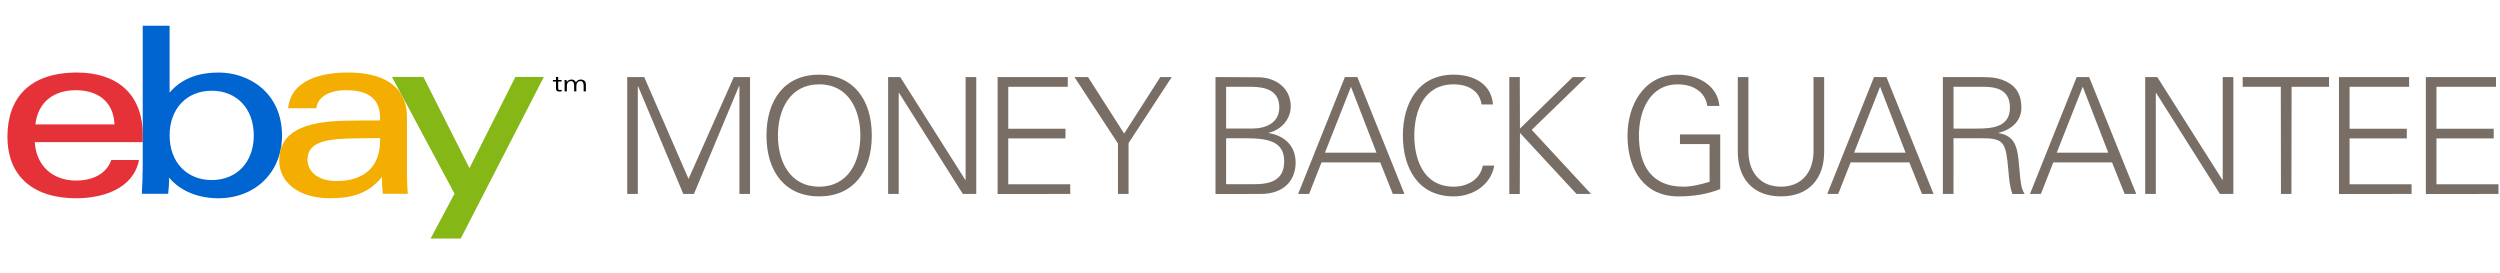
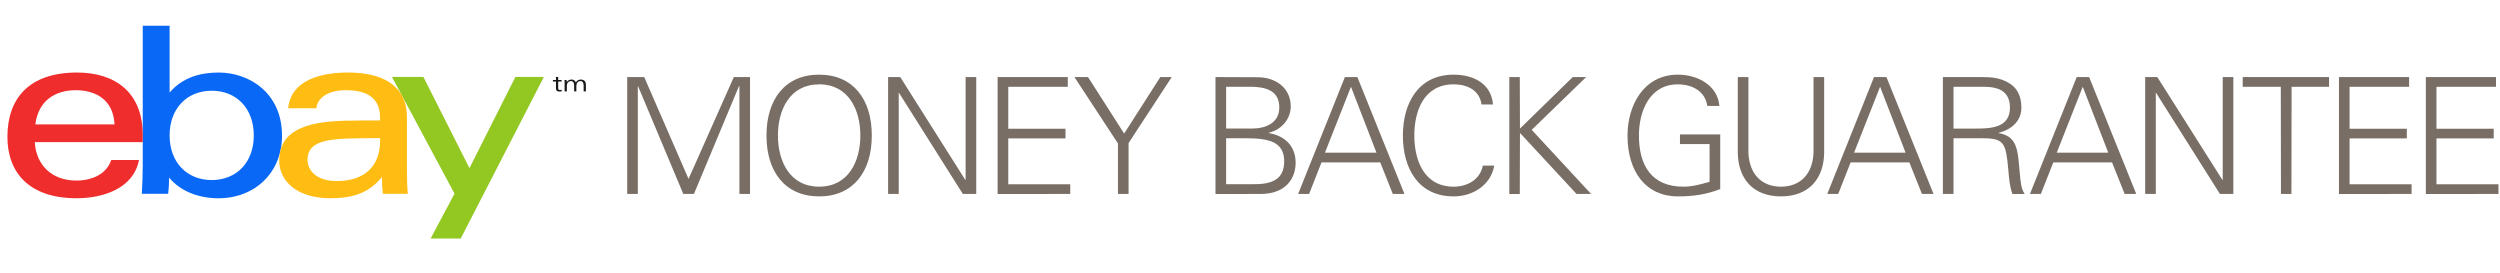
<svg xmlns="http://www.w3.org/2000/svg" viewBox="0 0 147 16">
-   <path d="m31.978 4.525-4.887 9.5h-1.77l1.405-2.638-3.678-6.862h1.849l2.707 5.362 2.7-5.362h1.674Z" fill="#85B717" />
-   <path d="M32.822 4.523h-.131v.18h-.18v.09h.18v.396c0 .15.075.194.208.194a.918.918 0 0 0 .128-.009v-.091a.775.775 0 0 1-.102.009c-.083 0-.103-.04-.103-.111v-.387h.2v-.09h-.2v-.181Zm.372.19c.003.05.005.095.005.141v.52h.132v-.325c0-.198.127-.281.243-.281.122 0 .185.083.185.262v.344h.131v-.306c0-.22.12-.3.236-.3.144 0 .192.107.192.271v.336h.133v-.386c0-.218-.12-.312-.312-.312a.322.322 0 0 0-.28.17c-.04-.114-.135-.17-.249-.17a.339.339 0 0 0-.285.145h-.003c0-.047-.003-.084-.005-.119h-.123v.01Z" />
+   <path d="m31.978 4.525-4.887 9.5h-1.77l1.405-2.638-3.678-6.862h1.849l2.707 5.362 2.7-5.362h1.674Z" fill="#92C821" />
+   <path d="M32.822 4.523h-.131v.18h-.18v.09h.18v.396c0 .15.075.194.208.194a.918.918 0 0 0 .128-.009v-.091a.775.775 0 0 1-.102.009c-.083 0-.103-.04-.103-.111v-.387h.2v-.09h-.2v-.181Zm.372.19c.003.05.005.095.005.141v.52h.132v-.325c0-.198.127-.281.243-.281.122 0 .185.083.185.262v.344h.131v-.306c0-.22.12-.3.236-.3.144 0 .192.107.192.271v.336h.133v-.386c0-.218-.12-.312-.312-.312a.322.322 0 0 0-.28.17c-.04-.114-.135-.17-.249-.17a.339.339 0 0 0-.285.145h-.003c0-.047-.003-.084-.005-.119h-.123v.01Z" fill="#191919" />
  <path d="M146.91 11.405v-.572h-3.646V8.139h3.366v-.571h-3.366V5.103h3.501v-.572h-4.125v6.875l4.27-.001Zm-5.109 0v-.572h-3.646V8.139h3.366v-.571h-3.366V5.103h3.501v-.572h-4.125v6.875l4.27-.001Zm-7.681 0h.616l.01-6.303h2.202V4.53h-5.077v.572h2.24l.009 6.303Zm-7.983 0h.625v-5.94h.019l3.751 5.94h.789V4.53h-.625v6.046h-.02l-3.828-6.046h-.711v6.875Zm-5.402-1.856-.731 1.856h-.643l2.75-6.875h.73l2.771 6.875h-.683l-.741-1.856h-3.453Zm1.731-4.447-1.529 3.875h3.029l-1.5-3.875Zm-5.878 3.028h-1.721l-.001 3.275h-.625V4.532h2.271c.605 0 1.105.038 1.634.362.481.286.712.78.712 1.438 0 .743-.529 1.275-1.337 1.476v.02c.886.141 1.076.731 1.164 1.53.032.283.053.527.071.74.055.629.087.995.295 1.308h-.722c-.163-.455-.201-.938-.24-1.421l-.001-.008c-.143-1.57-.241-1.846-1.5-1.846Zm-1.721-3.028V7.56h1.338c.884 0 1.98-.058 1.98-1.229 0-1.243-1.103-1.234-1.786-1.228h-1.532Zm-6.05 4.447-.73 1.856h-.645l2.75-6.875h.731l2.77 6.875h-.682l-.742-1.856h-3.452Zm1.732-4.447-1.529 3.875h3.028l-1.499-3.875Zm-8.367-.572v4.456c.02 1.475.856 2.561 2.539 2.561 1.683 0 2.52-1.086 2.539-2.56V4.53h-.625v4.447c-.049 1.247-.769 1.999-1.914 1.999-1.144 0-1.866-.752-1.914-1.999V4.53h-.625Zm-3.4 3.372v.57h1.741v2.218c-.49.143-1.019.286-1.538.286-1.876 0-2.616-1.256-2.616-3.007 0-1.427.626-3.009 2.29-3.009.825 0 1.605.39 1.729 1.267h.712c-.106-1.22-1.288-1.837-2.441-1.837-2.01 0-2.962 1.807-2.962 3.579 0 2.112 1.068 3.579 2.962 3.579.893 0 1.652-.105 2.49-.43V7.903l-2.367-.001Zm-9.418 3.503.01-3.59 3.326 3.59h.856l-3.49-3.77 3.202-3.105h-.789l-3.105 3.03-.01-3.029h-.617v6.875h.617ZM87.786 6.14c-.095-1.237-1.172-1.75-2.307-1.75-2.097 0-2.99 1.694-2.99 3.578 0 1.905.885 3.58 2.99 3.58 1.115 0 2.183-.66 2.384-1.81h-.673c-.173.856-.942 1.238-1.71 1.238-1.78 0-2.318-1.6-2.318-3.008 0-1.41.538-3.009 2.317-3.009.788 0 1.52.344 1.634 1.182h.673ZM77.705 9.549l-.73 1.856h-.645l2.75-6.875h.732l2.77 6.875h-.684l-.74-1.856h-3.453Zm1.732-4.447-1.529 3.875h3.029l-1.5-3.875Zm-5.321 6.303c1.51 0 2.067-.933 2.067-1.836 0-.981-.634-1.59-1.577-1.742v-.02c.73-.172 1.289-.792 1.289-1.552 0-1.095-.904-1.713-1.933-1.713l-2.491-.011v6.875l2.645-.001Zm-2.02-3.846V5.102h1.482c.819.01 1.645.21 1.645 1.21 0 .931-.808 1.247-1.616 1.247h-1.51Zm1.154.571c1.308 0 2.26.18 2.26 1.352 0 1.056-.693 1.37-1.885 1.35h-1.53l.001-2.702h1.154Zm-7.514 3.275h.623v-2.99L68.9 4.53h-.673L66.1 7.853 63.975 4.53h-.799l2.56 3.905v2.97Zm-2.806 0v-.572h-3.644V8.139h3.365v-.571h-3.365V5.103h3.5v-.572H58.66v6.875l4.27-.001Zm-10.71 0h.625v-5.94h.02l3.75 5.94h.788V4.53h-.625v6.046h-.02L52.933 4.53h-.712v6.875ZM48.166 4.39c1.99 0 3.096 1.436 3.096 3.578 0 2.143-1.106 3.58-3.096 3.58-1.991 0-3.097-1.438-3.097-3.58 0-2.142 1.106-3.579 3.097-3.579Zm0 .57c-1.73 0-2.424 1.504-2.424 3.008s.693 3.008 2.424 3.008c1.73 0 2.423-1.504 2.423-3.008s-.692-3.009-2.423-3.009Zm-10.662 6.445V5.082h.02l2.654 6.323h.625l2.654-6.35h.02v6.35h.625V4.53h-.953l-2.663 5.989L37.88 4.53h-1v6.875h.624Z" fill="#796E65" />
-   <path d="M9.973 1.513h-1.58v8.269a32.715 32.715 0 0 1-.054 1.614h1.55c.036-.306.055-.63.055-.953.665.807 1.745 1.215 2.892 1.215 2.191 0 3.747-1.551 3.747-3.677 0-2.54-1.956-3.716-3.718-3.716-1.05 0-2.118.266-2.892 1.178v-3.93Zm4.95 6.448c0 1.58-1.006 2.626-2.475 2.626-1.46 0-2.475-1.047-2.475-2.626 0-1.578 1.015-2.626 2.475-2.626 1.468 0 2.474 1.048 2.474 2.626Z" fill="#0064D1" />
-   <path d="M23.982 11.398c-.04-.405-.053-.855-.053-1.31V6.89c0-1.965-1.585-2.626-3.463-2.626-1.567 0-3.35.424-3.524 2.103h1.66c.073-.673.774-1.064 1.725-1.064 1.281 0 2.02.47 2.02 1.612v.166c-.624 0-1.38.002-2.051.017-2.46.056-3.877.658-3.877 2.363 0 1.177 1.042 2.195 2.986 2.195 1.313 0 2.258-.278 3.053-1.245-.002.329.016.658.053.986h1.47Zm-5.9-2.013c0-.935.889-1.19 2.323-1.237a63.7 63.7 0 0 1 1.944-.026v.161c0 1.468-.886 2.362-2.544 2.362-1.237 0-1.724-.654-1.724-1.26Z" fill="#F4AE02" />
-   <path d="M2.045 8.357c.085 1.42 1.075 2.26 2.435 2.26.943 0 1.78-.38 2.062-1.208h1.63c-.317 1.677-2.118 2.248-3.668 2.248-2.82 0-4.068-1.537-4.068-3.61 0-2.28 1.292-3.782 4.094-3.782 2.23 0 3.864 1.155 3.864 3.677v.415h-6.35Zm2.418-3.053c-1.23 0-2.212.616-2.384 2.012h4.653c-.061-1.465-1.129-2.012-2.27-2.012Z" fill="#E43238" />
+   <path d="M9.973 1.513h-1.58v8.269a32.715 32.715 0 0 1-.054 1.614h1.55c.036-.306.055-.63.055-.953.665.807 1.745 1.215 2.892 1.215 2.191 0 3.747-1.551 3.747-3.677 0-2.54-1.956-3.716-3.718-3.716-1.05 0-2.118.266-2.892 1.178v-3.93Zm4.95 6.448c0 1.58-1.006 2.626-2.475 2.626-1.46 0-2.475-1.047-2.475-2.626 0-1.578 1.015-2.626 2.475-2.626 1.468 0 2.474 1.048 2.474 2.626Z" fill="#0968F6" />
+   <path d="M23.982 11.398c-.04-.405-.053-.855-.053-1.31V6.89c0-1.965-1.585-2.626-3.463-2.626-1.567 0-3.35.424-3.524 2.103h1.66c.073-.673.774-1.064 1.725-1.064 1.281 0 2.02.47 2.02 1.612v.166c-.624 0-1.38.002-2.051.017-2.46.056-3.877.658-3.877 2.363 0 1.177 1.042 2.195 2.986 2.195 1.313 0 2.258-.278 3.053-1.245-.002.329.016.658.053.986h1.47Zm-5.9-2.013c0-.935.889-1.19 2.323-1.237a63.7 63.7 0 0 1 1.944-.026v.161c0 1.468-.886 2.362-2.544 2.362-1.237 0-1.724-.654-1.724-1.26Z" fill="#FFBD14" />
+   <path d="M2.045 8.357c.085 1.42 1.075 2.26 2.435 2.26.943 0 1.78-.38 2.062-1.208h1.63c-.317 1.677-2.118 2.248-3.668 2.248-2.82 0-4.068-1.537-4.068-3.61 0-2.28 1.292-3.782 4.094-3.782 2.23 0 3.864 1.155 3.864 3.677v.415h-6.35Zm2.418-3.053c-1.23 0-2.212.616-2.384 2.012h4.653c-.061-1.465-1.129-2.012-2.27-2.012Z" fill="#F02D2D" />
</svg>
